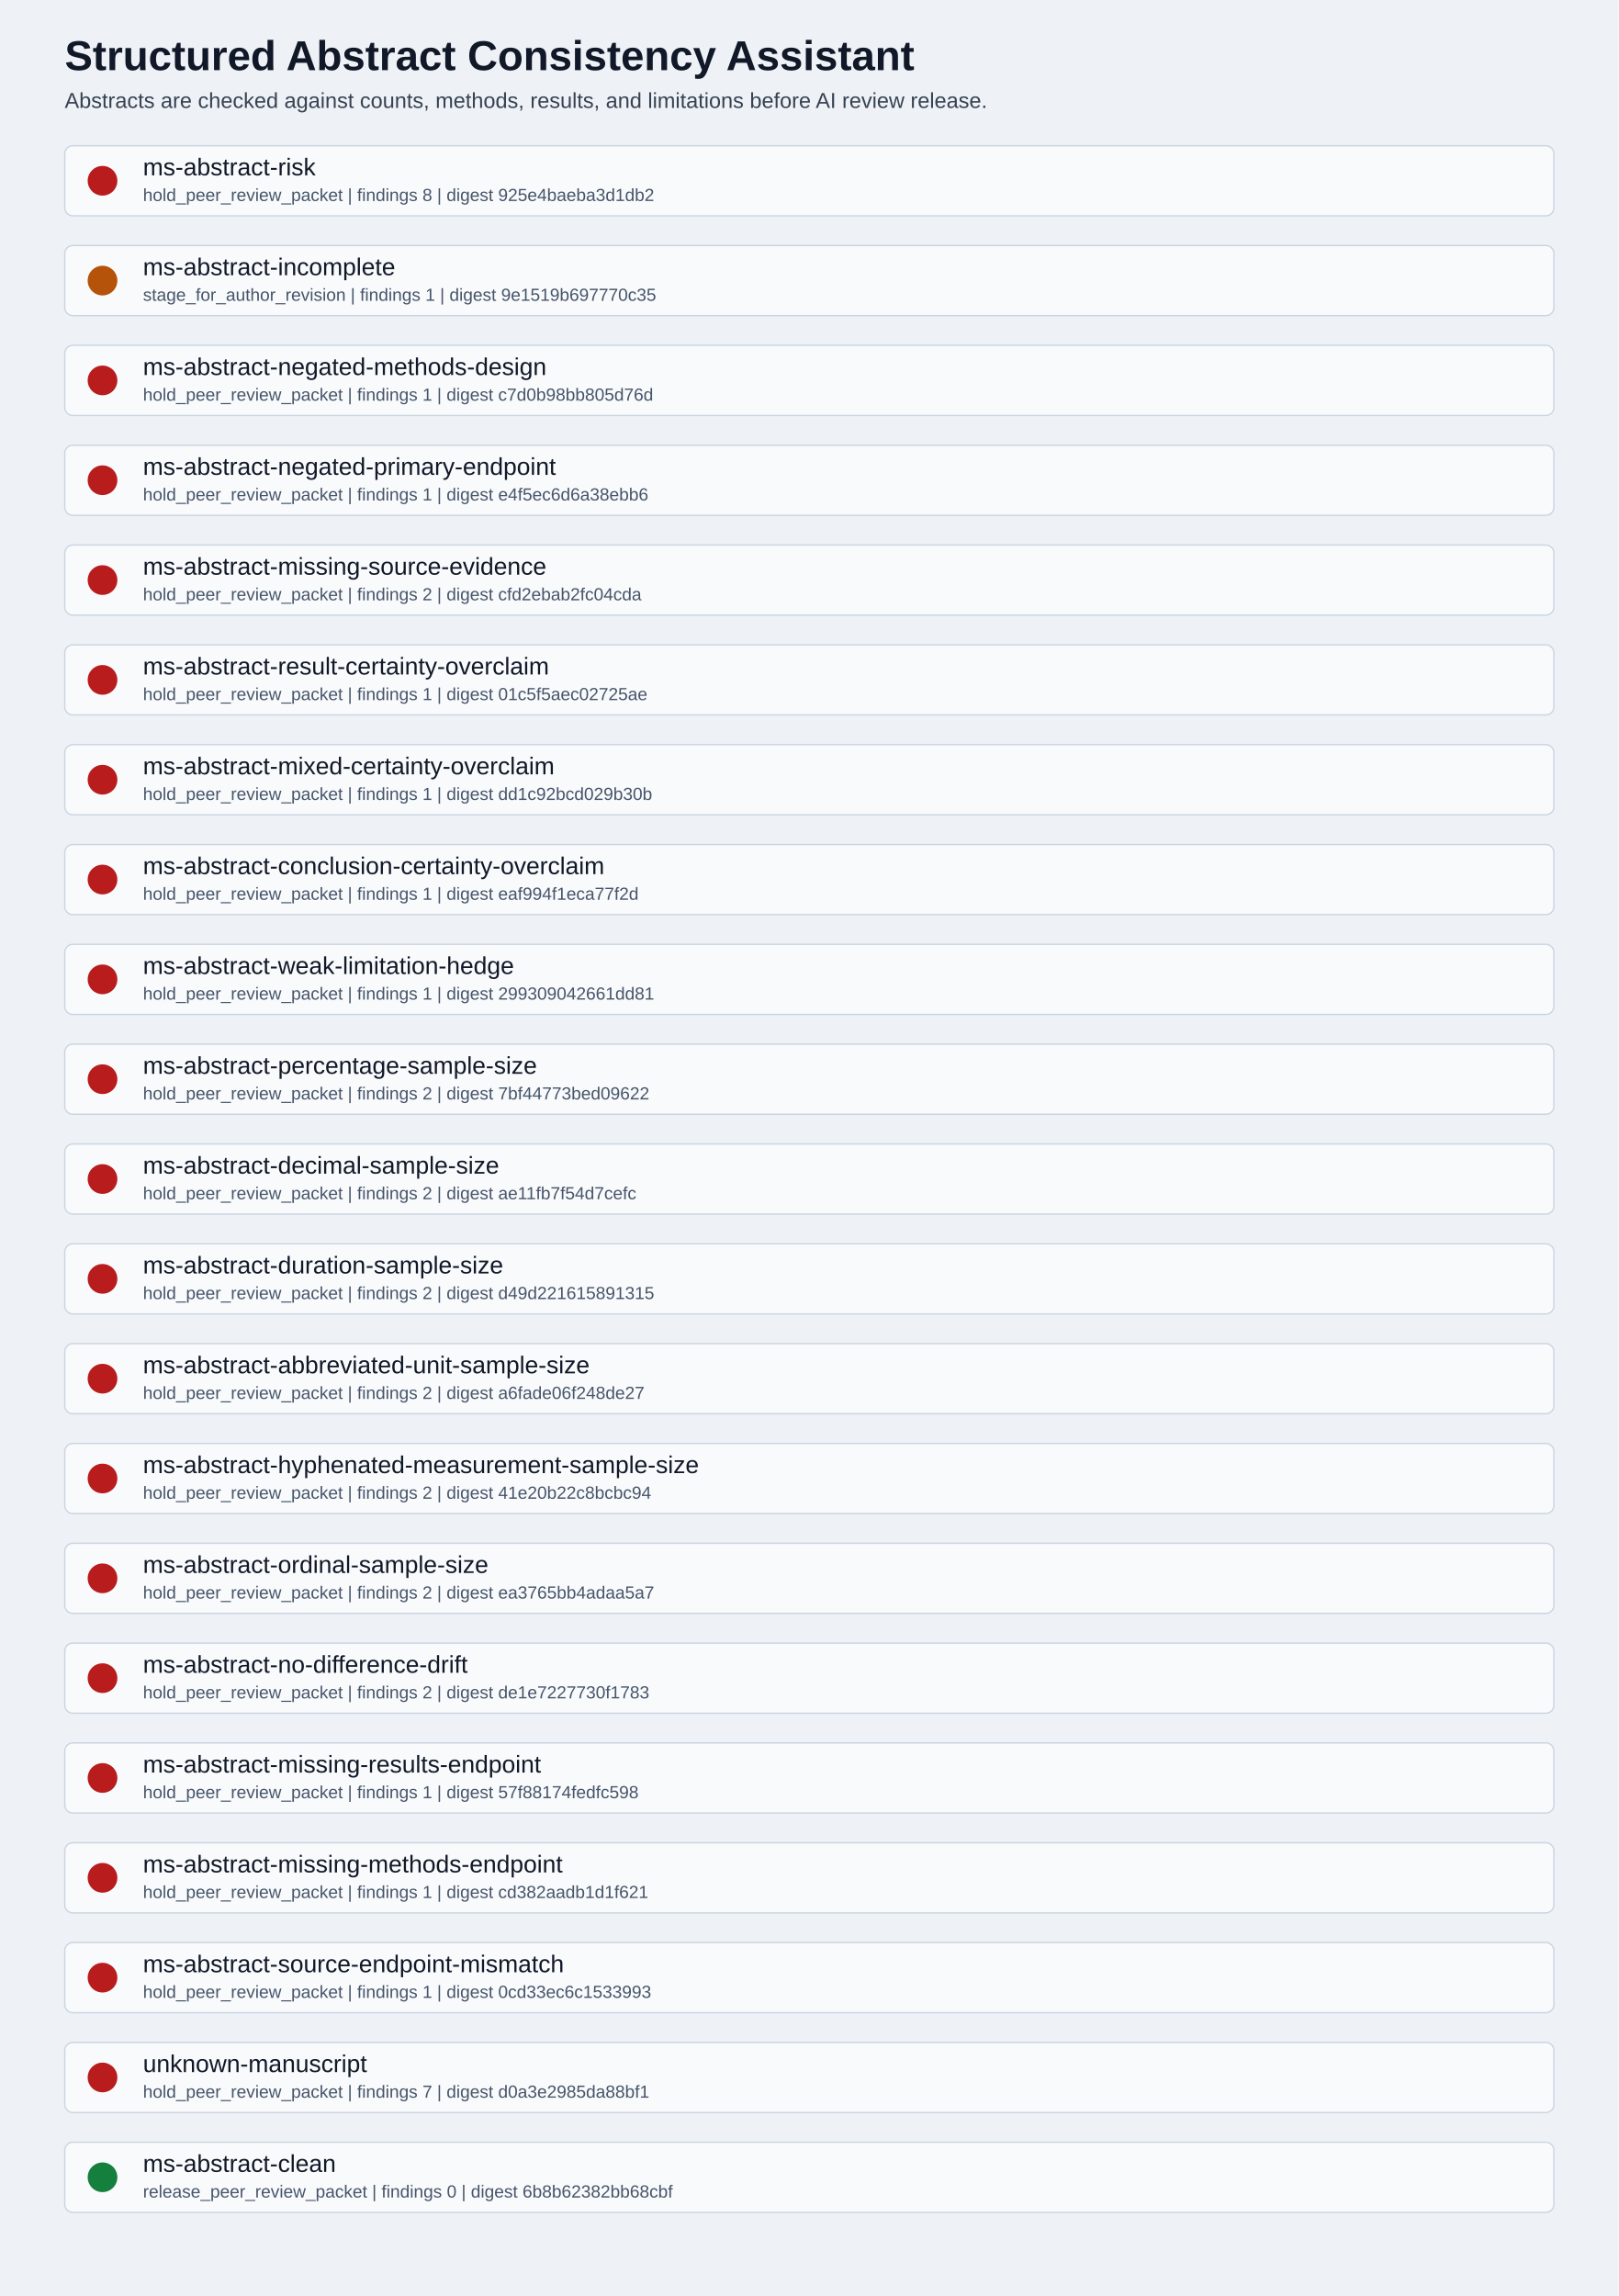
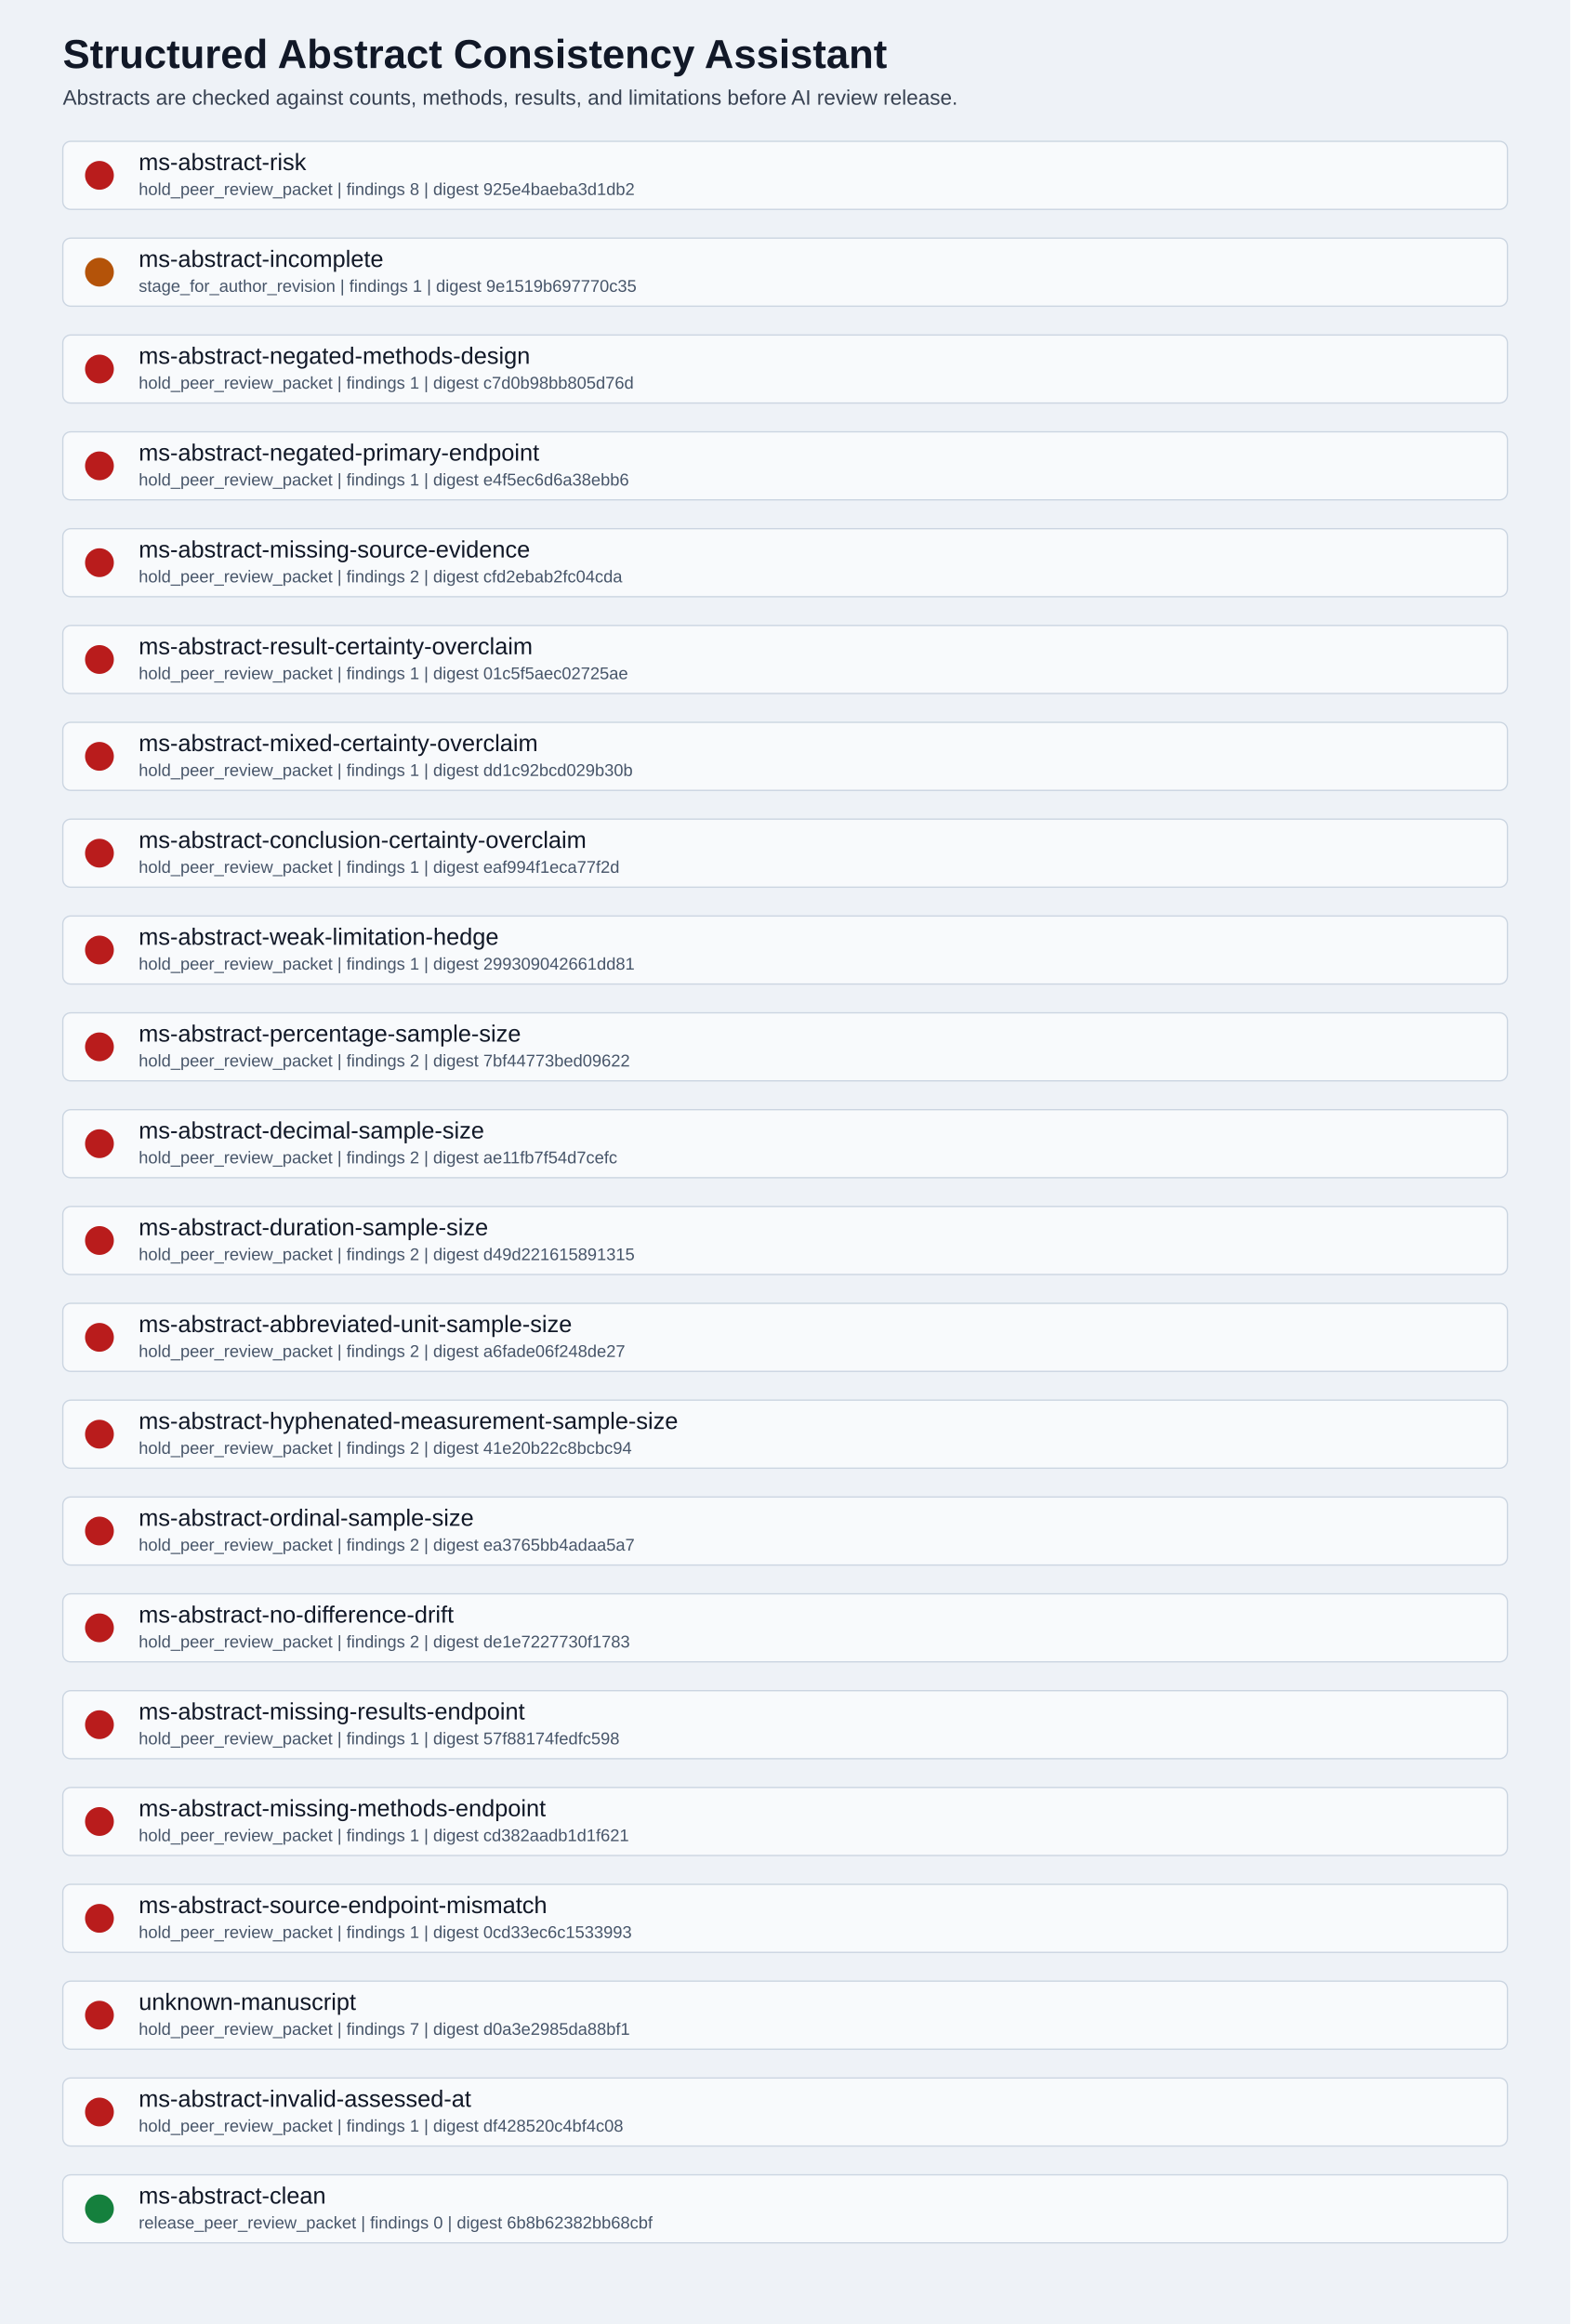
- <svg xmlns="http://www.w3.org/2000/svg" width="1200" height="1702" viewBox="0 0 1200 1702">
-   <rect width="1200" height="1702" fill="#eef2f7" />
+ <svg xmlns="http://www.w3.org/2000/svg" width="1200" height="1776" viewBox="0 0 1200 1776">
+   <rect width="1200" height="1776" fill="#eef2f7" />
  <text x="48" y="52" font-size="31" font-family="Arial" font-weight="700" fill="#111827">Structured Abstract Consistency Assistant</text>
  <text x="48" y="80" font-size="16" font-family="Arial" fill="#374151">Abstracts are checked against counts, methods, results, and limitations before AI review release.</text>
  <g transform="translate(48 108)">
    <rect width="1104" height="52" rx="6" fill="#f8fafc" stroke="#cbd5e1" />
    <circle cx="28" cy="26" r="11" fill="#b91c1c" />
    <text x="58" y="22" font-size="18" font-family="Arial" fill="#111827">ms-abstract-risk</text>
    <text x="58" y="41" font-size="13" font-family="Arial" fill="#475569">hold_peer_review_packet | findings 8 | digest 925e4baeba3d1db2</text>
  </g>
  <g transform="translate(48 182)">
    <rect width="1104" height="52" rx="6" fill="#f8fafc" stroke="#cbd5e1" />
    <circle cx="28" cy="26" r="11" fill="#b45309" />
    <text x="58" y="22" font-size="18" font-family="Arial" fill="#111827">ms-abstract-incomplete</text>
    <text x="58" y="41" font-size="13" font-family="Arial" fill="#475569">stage_for_author_revision | findings 1 | digest 9e1519b697770c35</text>
  </g>
  <g transform="translate(48 256)">
    <rect width="1104" height="52" rx="6" fill="#f8fafc" stroke="#cbd5e1" />
    <circle cx="28" cy="26" r="11" fill="#b91c1c" />
    <text x="58" y="22" font-size="18" font-family="Arial" fill="#111827">ms-abstract-negated-methods-design</text>
    <text x="58" y="41" font-size="13" font-family="Arial" fill="#475569">hold_peer_review_packet | findings 1 | digest c7d0b98bb805d76d</text>
  </g>
  <g transform="translate(48 330)">
    <rect width="1104" height="52" rx="6" fill="#f8fafc" stroke="#cbd5e1" />
    <circle cx="28" cy="26" r="11" fill="#b91c1c" />
    <text x="58" y="22" font-size="18" font-family="Arial" fill="#111827">ms-abstract-negated-primary-endpoint</text>
    <text x="58" y="41" font-size="13" font-family="Arial" fill="#475569">hold_peer_review_packet | findings 1 | digest e4f5ec6d6a38ebb6</text>
  </g>
  <g transform="translate(48 404)">
    <rect width="1104" height="52" rx="6" fill="#f8fafc" stroke="#cbd5e1" />
    <circle cx="28" cy="26" r="11" fill="#b91c1c" />
    <text x="58" y="22" font-size="18" font-family="Arial" fill="#111827">ms-abstract-missing-source-evidence</text>
    <text x="58" y="41" font-size="13" font-family="Arial" fill="#475569">hold_peer_review_packet | findings 2 | digest cfd2ebab2fc04cda</text>
  </g>
  <g transform="translate(48 478)">
    <rect width="1104" height="52" rx="6" fill="#f8fafc" stroke="#cbd5e1" />
    <circle cx="28" cy="26" r="11" fill="#b91c1c" />
    <text x="58" y="22" font-size="18" font-family="Arial" fill="#111827">ms-abstract-result-certainty-overclaim</text>
    <text x="58" y="41" font-size="13" font-family="Arial" fill="#475569">hold_peer_review_packet | findings 1 | digest 01c5f5aec02725ae</text>
  </g>
  <g transform="translate(48 552)">
    <rect width="1104" height="52" rx="6" fill="#f8fafc" stroke="#cbd5e1" />
    <circle cx="28" cy="26" r="11" fill="#b91c1c" />
    <text x="58" y="22" font-size="18" font-family="Arial" fill="#111827">ms-abstract-mixed-certainty-overclaim</text>
    <text x="58" y="41" font-size="13" font-family="Arial" fill="#475569">hold_peer_review_packet | findings 1 | digest dd1c92bcd029b30b</text>
  </g>
  <g transform="translate(48 626)">
    <rect width="1104" height="52" rx="6" fill="#f8fafc" stroke="#cbd5e1" />
    <circle cx="28" cy="26" r="11" fill="#b91c1c" />
    <text x="58" y="22" font-size="18" font-family="Arial" fill="#111827">ms-abstract-conclusion-certainty-overclaim</text>
    <text x="58" y="41" font-size="13" font-family="Arial" fill="#475569">hold_peer_review_packet | findings 1 | digest eaf994f1eca77f2d</text>
  </g>
  <g transform="translate(48 700)">
    <rect width="1104" height="52" rx="6" fill="#f8fafc" stroke="#cbd5e1" />
    <circle cx="28" cy="26" r="11" fill="#b91c1c" />
    <text x="58" y="22" font-size="18" font-family="Arial" fill="#111827">ms-abstract-weak-limitation-hedge</text>
    <text x="58" y="41" font-size="13" font-family="Arial" fill="#475569">hold_peer_review_packet | findings 1 | digest 299309042661dd81</text>
  </g>
  <g transform="translate(48 774)">
    <rect width="1104" height="52" rx="6" fill="#f8fafc" stroke="#cbd5e1" />
    <circle cx="28" cy="26" r="11" fill="#b91c1c" />
    <text x="58" y="22" font-size="18" font-family="Arial" fill="#111827">ms-abstract-percentage-sample-size</text>
    <text x="58" y="41" font-size="13" font-family="Arial" fill="#475569">hold_peer_review_packet | findings 2 | digest 7bf44773bed09622</text>
  </g>
  <g transform="translate(48 848)">
    <rect width="1104" height="52" rx="6" fill="#f8fafc" stroke="#cbd5e1" />
    <circle cx="28" cy="26" r="11" fill="#b91c1c" />
    <text x="58" y="22" font-size="18" font-family="Arial" fill="#111827">ms-abstract-decimal-sample-size</text>
    <text x="58" y="41" font-size="13" font-family="Arial" fill="#475569">hold_peer_review_packet | findings 2 | digest ae11fb7f54d7cefc</text>
  </g>
  <g transform="translate(48 922)">
    <rect width="1104" height="52" rx="6" fill="#f8fafc" stroke="#cbd5e1" />
    <circle cx="28" cy="26" r="11" fill="#b91c1c" />
    <text x="58" y="22" font-size="18" font-family="Arial" fill="#111827">ms-abstract-duration-sample-size</text>
    <text x="58" y="41" font-size="13" font-family="Arial" fill="#475569">hold_peer_review_packet | findings 2 | digest d49d221615891315</text>
  </g>
  <g transform="translate(48 996)">
    <rect width="1104" height="52" rx="6" fill="#f8fafc" stroke="#cbd5e1" />
    <circle cx="28" cy="26" r="11" fill="#b91c1c" />
    <text x="58" y="22" font-size="18" font-family="Arial" fill="#111827">ms-abstract-abbreviated-unit-sample-size</text>
    <text x="58" y="41" font-size="13" font-family="Arial" fill="#475569">hold_peer_review_packet | findings 2 | digest a6fade06f248de27</text>
  </g>
  <g transform="translate(48 1070)">
    <rect width="1104" height="52" rx="6" fill="#f8fafc" stroke="#cbd5e1" />
    <circle cx="28" cy="26" r="11" fill="#b91c1c" />
    <text x="58" y="22" font-size="18" font-family="Arial" fill="#111827">ms-abstract-hyphenated-measurement-sample-size</text>
    <text x="58" y="41" font-size="13" font-family="Arial" fill="#475569">hold_peer_review_packet | findings 2 | digest 41e20b22c8bcbc94</text>
  </g>
  <g transform="translate(48 1144)">
    <rect width="1104" height="52" rx="6" fill="#f8fafc" stroke="#cbd5e1" />
    <circle cx="28" cy="26" r="11" fill="#b91c1c" />
    <text x="58" y="22" font-size="18" font-family="Arial" fill="#111827">ms-abstract-ordinal-sample-size</text>
    <text x="58" y="41" font-size="13" font-family="Arial" fill="#475569">hold_peer_review_packet | findings 2 | digest ea3765bb4adaa5a7</text>
  </g>
  <g transform="translate(48 1218)">
    <rect width="1104" height="52" rx="6" fill="#f8fafc" stroke="#cbd5e1" />
    <circle cx="28" cy="26" r="11" fill="#b91c1c" />
    <text x="58" y="22" font-size="18" font-family="Arial" fill="#111827">ms-abstract-no-difference-drift</text>
    <text x="58" y="41" font-size="13" font-family="Arial" fill="#475569">hold_peer_review_packet | findings 2 | digest de1e7227730f1783</text>
  </g>
  <g transform="translate(48 1292)">
    <rect width="1104" height="52" rx="6" fill="#f8fafc" stroke="#cbd5e1" />
    <circle cx="28" cy="26" r="11" fill="#b91c1c" />
    <text x="58" y="22" font-size="18" font-family="Arial" fill="#111827">ms-abstract-missing-results-endpoint</text>
    <text x="58" y="41" font-size="13" font-family="Arial" fill="#475569">hold_peer_review_packet | findings 1 | digest 57f88174fedfc598</text>
  </g>
  <g transform="translate(48 1366)">
    <rect width="1104" height="52" rx="6" fill="#f8fafc" stroke="#cbd5e1" />
    <circle cx="28" cy="26" r="11" fill="#b91c1c" />
    <text x="58" y="22" font-size="18" font-family="Arial" fill="#111827">ms-abstract-missing-methods-endpoint</text>
    <text x="58" y="41" font-size="13" font-family="Arial" fill="#475569">hold_peer_review_packet | findings 1 | digest cd382aadb1d1f621</text>
  </g>
  <g transform="translate(48 1440)">
    <rect width="1104" height="52" rx="6" fill="#f8fafc" stroke="#cbd5e1" />
    <circle cx="28" cy="26" r="11" fill="#b91c1c" />
    <text x="58" y="22" font-size="18" font-family="Arial" fill="#111827">ms-abstract-source-endpoint-mismatch</text>
    <text x="58" y="41" font-size="13" font-family="Arial" fill="#475569">hold_peer_review_packet | findings 1 | digest 0cd33ec6c1533993</text>
  </g>
  <g transform="translate(48 1514)">
    <rect width="1104" height="52" rx="6" fill="#f8fafc" stroke="#cbd5e1" />
    <circle cx="28" cy="26" r="11" fill="#b91c1c" />
    <text x="58" y="22" font-size="18" font-family="Arial" fill="#111827">unknown-manuscript</text>
    <text x="58" y="41" font-size="13" font-family="Arial" fill="#475569">hold_peer_review_packet | findings 7 | digest d0a3e2985da88bf1</text>
  </g>
  <g transform="translate(48 1588)">
    <rect width="1104" height="52" rx="6" fill="#f8fafc" stroke="#cbd5e1" />
+     <circle cx="28" cy="26" r="11" fill="#b91c1c" />
+     <text x="58" y="22" font-size="18" font-family="Arial" fill="#111827">ms-abstract-invalid-assessed-at</text>
+     <text x="58" y="41" font-size="13" font-family="Arial" fill="#475569">hold_peer_review_packet | findings 1 | digest df428520c4bf4c08</text>
+   </g>
+   <g transform="translate(48 1662)">
+     <rect width="1104" height="52" rx="6" fill="#f8fafc" stroke="#cbd5e1" />
    <circle cx="28" cy="26" r="11" fill="#15803d" />
    <text x="58" y="22" font-size="18" font-family="Arial" fill="#111827">ms-abstract-clean</text>
    <text x="58" y="41" font-size="13" font-family="Arial" fill="#475569">release_peer_review_packet | findings 0 | digest 6b8b62382bb68cbf</text>
  </g>
</svg>
